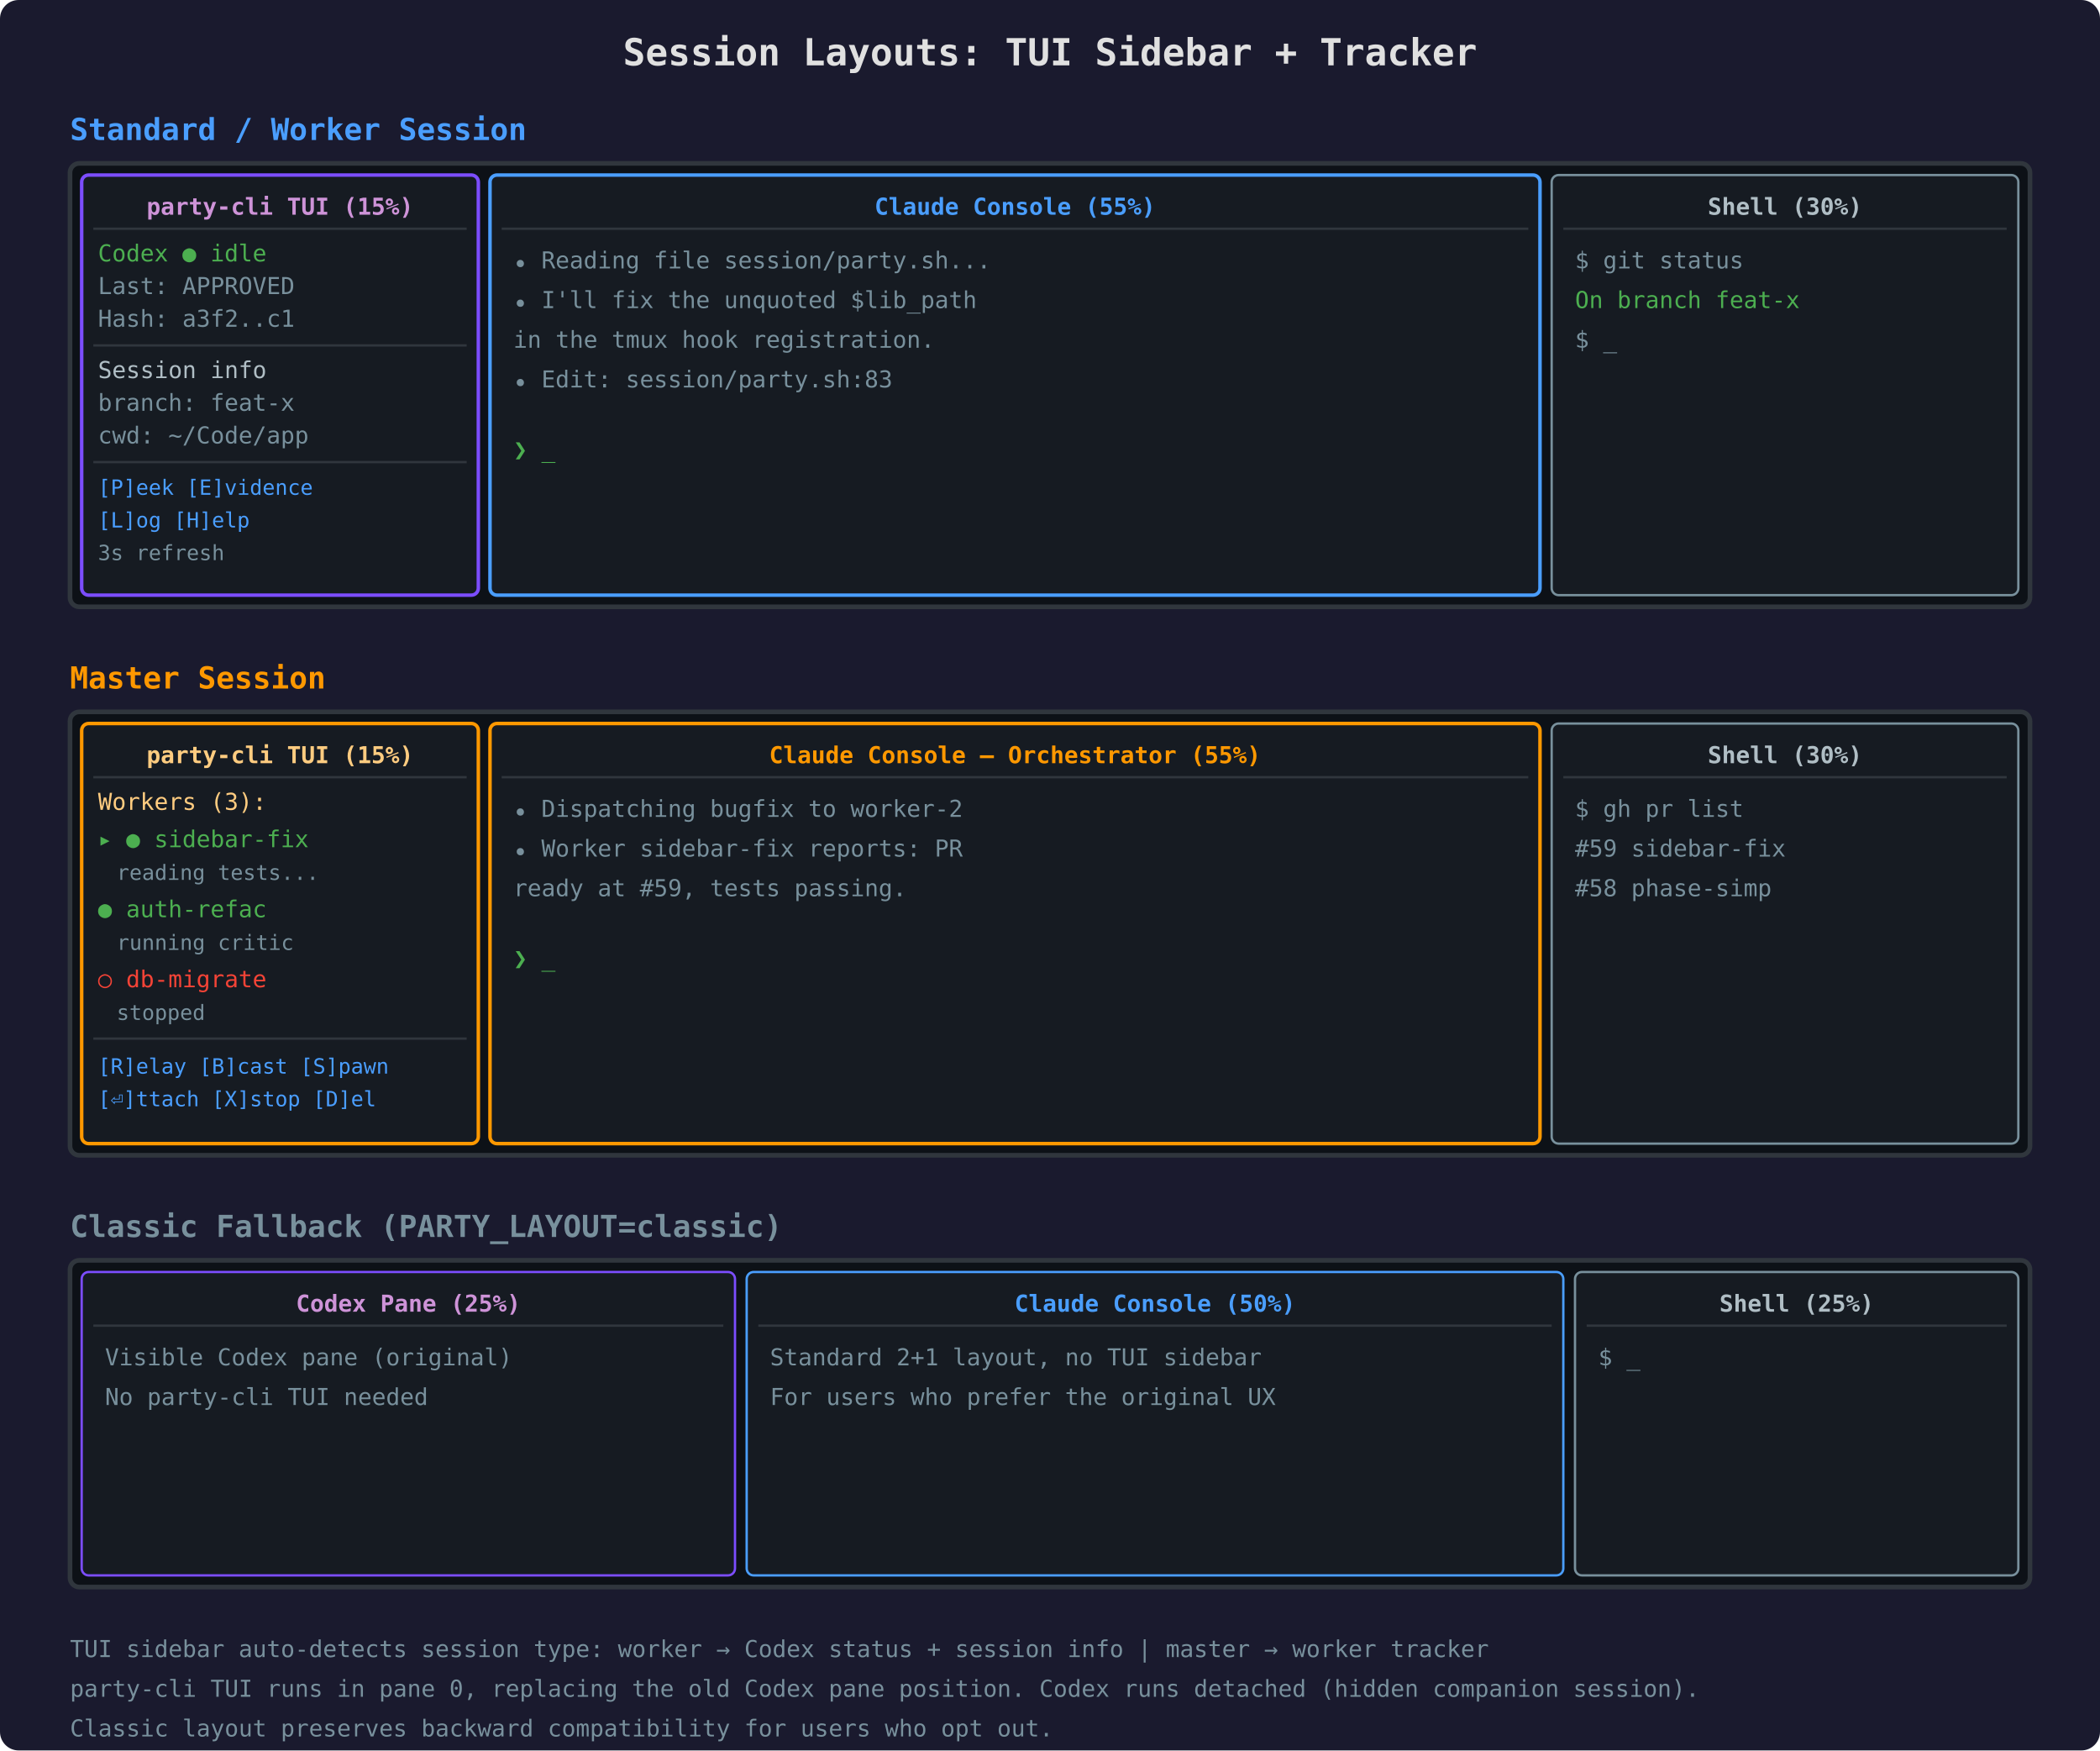
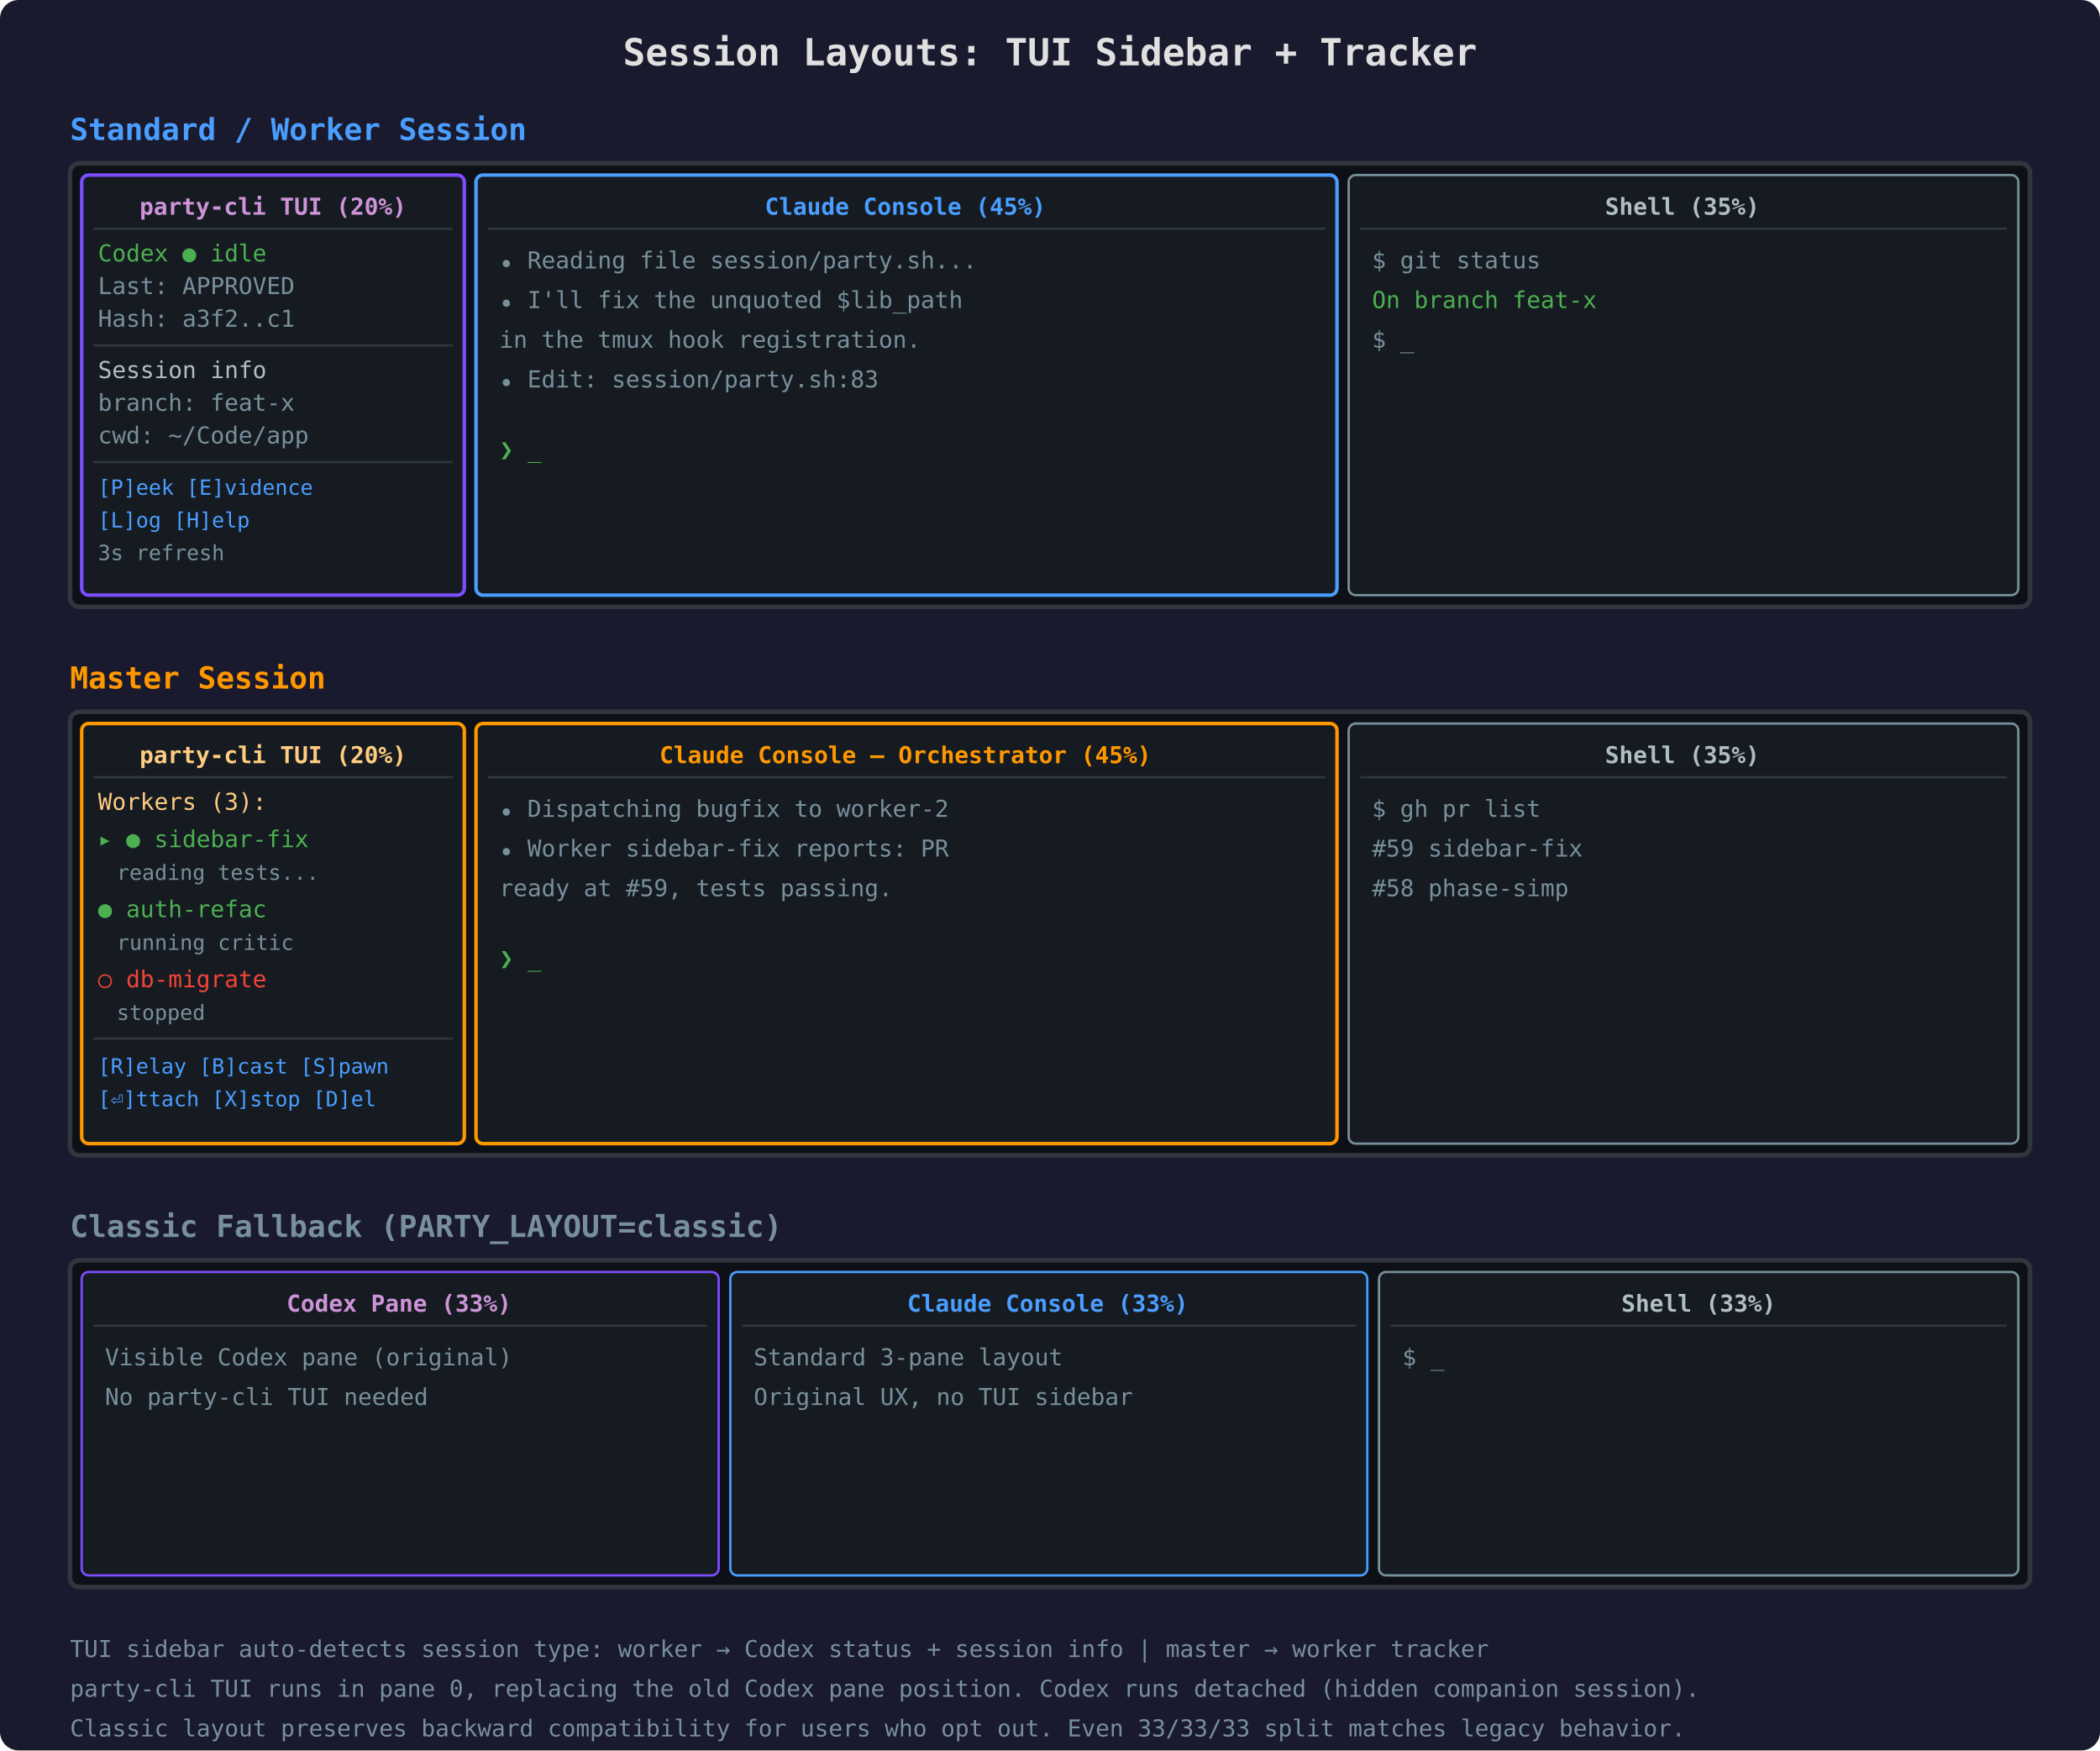
<svg xmlns="http://www.w3.org/2000/svg" viewBox="0 0 900 750" font-family="JetBrains Mono, monospace" font-size="11">
  <rect width="900" height="750" fill="#1a1a2e" rx="8" />
  <text x="450" y="28" fill="#e0e0e0" font-size="16" font-weight="bold" text-anchor="middle">Session Layouts: TUI Sidebar + Tracker</text>
  <text x="30" y="60" fill="#4a9eff" font-weight="bold" font-size="13">Standard / Worker Session</text>
  <rect x="30" y="70" width="840" height="190" fill="#0d1117" stroke="#30363d" stroke-width="2" rx="4" />
-   <rect x="35" y="75" width="170" height="180" fill="#161b22" stroke="#7c4dff" stroke-width="1.5" rx="3" />
-   <text x="120" y="92" fill="#ce93d8" font-weight="bold" text-anchor="middle" font-size="10">party-cli TUI (15%)</text>
-   <line x1="40" y1="98" x2="200" y2="98" stroke="#30363d" stroke-width="1" />
+   <rect x="35" y="75" width="164" height="180" fill="#161b22" stroke="#7c4dff" stroke-width="1.5" rx="3" />
+   <text x="117" y="92" fill="#ce93d8" font-weight="bold" text-anchor="middle" font-size="10">party-cli TUI (20%)</text>
+   <line x1="40" y1="98" x2="194" y2="98" stroke="#30363d" stroke-width="1" />
  <text x="42" y="112" fill="#4caf50" font-size="10">Codex ● idle</text>
  <text x="42" y="126" fill="#78909c" font-size="10">Last: APPROVED</text>
  <text x="42" y="140" fill="#78909c" font-size="10">Hash: a3f2..c1</text>
-   <line x1="40" y1="148" x2="200" y2="148" stroke="#30363d" stroke-width="1" />
+   <line x1="40" y1="148" x2="194" y2="148" stroke="#30363d" stroke-width="1" />
  <text x="42" y="162" fill="#b0bec5" font-size="10">Session info</text>
  <text x="42" y="176" fill="#78909c" font-size="10">branch: feat-x</text>
  <text x="42" y="190" fill="#78909c" font-size="10">cwd: ~/Code/app</text>
-   <line x1="40" y1="198" x2="200" y2="198" stroke="#30363d" stroke-width="1" />
+   <line x1="40" y1="198" x2="194" y2="198" stroke="#30363d" stroke-width="1" />
  <text x="42" y="212" fill="#4a9eff" font-size="9">[P]eek [E]vidence</text>
  <text x="42" y="226" fill="#4a9eff" font-size="9">[L]og  [H]elp</text>
  <text x="42" y="240" fill="#78909c" font-size="9">3s refresh</text>
-   <rect x="210" y="75" width="450" height="180" fill="#161b22" stroke="#4a9eff" stroke-width="1.5" rx="3" />
-   <text x="435" y="92" fill="#4a9eff" font-weight="bold" text-anchor="middle" font-size="10">Claude Console (55%)</text>
-   <line x1="215" y1="98" x2="655" y2="98" stroke="#30363d" stroke-width="1" />
-   <text x="220" y="115" fill="#78909c" font-size="10">⏺ Reading file session/party.sh...</text>
-   <text x="220" y="132" fill="#78909c" font-size="10">⏺ I'll fix the unquoted $lib_path</text>
-   <text x="220" y="149" fill="#78909c" font-size="10">  in the tmux hook registration.</text>
-   <text x="220" y="166" fill="#78909c" font-size="10">⏺ Edit: session/party.sh:83</text>
-   <text x="220" y="196" fill="#4caf50" font-size="10">❯ _</text>
-   <rect x="665" y="75" width="200" height="180" fill="#161b22" stroke="#78909c" stroke-width="1" rx="3" />
-   <text x="765" y="92" fill="#b0bec5" font-weight="bold" text-anchor="middle" font-size="10">Shell (30%)</text>
-   <line x1="670" y1="98" x2="860" y2="98" stroke="#30363d" stroke-width="1" />
-   <text x="675" y="115" fill="#78909c" font-size="10">$ git status</text>
-   <text x="675" y="132" fill="#4caf50" font-size="10">On branch feat-x</text>
-   <text x="675" y="149" fill="#78909c" font-size="10">$ _</text>
+   <rect x="204" y="75" width="369" height="180" fill="#161b22" stroke="#4a9eff" stroke-width="1.5" rx="3" />
+   <text x="388" y="92" fill="#4a9eff" font-weight="bold" text-anchor="middle" font-size="10">Claude Console (45%)</text>
+   <line x1="209" y1="98" x2="568" y2="98" stroke="#30363d" stroke-width="1" />
+   <text x="214" y="115" fill="#78909c" font-size="10">⏺ Reading file session/party.sh...</text>
+   <text x="214" y="132" fill="#78909c" font-size="10">⏺ I'll fix the unquoted $lib_path</text>
+   <text x="214" y="149" fill="#78909c" font-size="10">  in the tmux hook registration.</text>
+   <text x="214" y="166" fill="#78909c" font-size="10">⏺ Edit: session/party.sh:83</text>
+   <text x="214" y="196" fill="#4caf50" font-size="10">❯ _</text>
+   <rect x="578" y="75" width="287" height="180" fill="#161b22" stroke="#78909c" stroke-width="1" rx="3" />
+   <text x="721" y="92" fill="#b0bec5" font-weight="bold" text-anchor="middle" font-size="10">Shell (35%)</text>
+   <line x1="583" y1="98" x2="860" y2="98" stroke="#30363d" stroke-width="1" />
+   <text x="588" y="115" fill="#78909c" font-size="10">$ git status</text>
+   <text x="588" y="132" fill="#4caf50" font-size="10">On branch feat-x</text>
+   <text x="588" y="149" fill="#78909c" font-size="10">$ _</text>
  <text x="30" y="295" fill="#ff9800" font-weight="bold" font-size="13">Master Session</text>
  <rect x="30" y="305" width="840" height="190" fill="#0d1117" stroke="#30363d" stroke-width="2" rx="4" />
-   <rect x="35" y="310" width="170" height="180" fill="#161b22" stroke="#ff9800" stroke-width="1.5" rx="3" />
-   <text x="120" y="327" fill="#ffcc80" font-weight="bold" text-anchor="middle" font-size="10">party-cli TUI (15%)</text>
-   <line x1="40" y1="333" x2="200" y2="333" stroke="#30363d" stroke-width="1" />
+   <rect x="35" y="310" width="164" height="180" fill="#161b22" stroke="#ff9800" stroke-width="1.5" rx="3" />
+   <text x="117" y="327" fill="#ffcc80" font-weight="bold" text-anchor="middle" font-size="10">party-cli TUI (20%)</text>
+   <line x1="40" y1="333" x2="194" y2="333" stroke="#30363d" stroke-width="1" />
  <text x="42" y="347" fill="#ffcc80" font-size="10">Workers (3):</text>
  <text x="42" y="363" fill="#4caf50" font-size="10">▸ ● sidebar-fix</text>
  <text x="50" y="377" fill="#78909c" font-size="9">  reading tests...</text>
  <text x="42" y="393" fill="#4caf50" font-size="10">  ● auth-refac</text>
  <text x="50" y="407" fill="#78909c" font-size="9">  running critic</text>
  <text x="42" y="423" fill="#f44336" font-size="10">  ○ db-migrate</text>
  <text x="50" y="437" fill="#78909c" font-size="9">  stopped</text>
-   <line x1="40" y1="445" x2="200" y2="445" stroke="#30363d" stroke-width="1" />
+   <line x1="40" y1="445" x2="194" y2="445" stroke="#30363d" stroke-width="1" />
  <text x="42" y="460" fill="#4a9eff" font-size="9">[R]elay [B]cast [S]pawn</text>
  <text x="42" y="474" fill="#4a9eff" font-size="9">[⏎]ttach [X]stop [D]el</text>
-   <rect x="210" y="310" width="450" height="180" fill="#161b22" stroke="#ff9800" stroke-width="1.5" rx="3" />
-   <text x="435" y="327" fill="#ff9800" font-weight="bold" text-anchor="middle" font-size="10">Claude Console — Orchestrator (55%)</text>
-   <line x1="215" y1="333" x2="655" y2="333" stroke="#30363d" stroke-width="1" />
-   <text x="220" y="350" fill="#78909c" font-size="10">⏺ Dispatching bugfix to worker-2</text>
-   <text x="220" y="367" fill="#78909c" font-size="10">⏺ Worker sidebar-fix reports: PR</text>
-   <text x="220" y="384" fill="#78909c" font-size="10">  ready at #59, tests passing.</text>
-   <text x="220" y="414" fill="#4caf50" font-size="10">❯ _</text>
-   <rect x="665" y="310" width="200" height="180" fill="#161b22" stroke="#78909c" stroke-width="1" rx="3" />
-   <text x="765" y="327" fill="#b0bec5" font-weight="bold" text-anchor="middle" font-size="10">Shell (30%)</text>
-   <line x1="670" y1="333" x2="860" y2="333" stroke="#30363d" stroke-width="1" />
-   <text x="675" y="350" fill="#78909c" font-size="10">$ gh pr list</text>
-   <text x="675" y="367" fill="#78909c" font-size="10">#59 sidebar-fix</text>
-   <text x="675" y="384" fill="#78909c" font-size="10">#58 phase-simp</text>
+   <rect x="204" y="310" width="369" height="180" fill="#161b22" stroke="#ff9800" stroke-width="1.5" rx="3" />
+   <text x="388" y="327" fill="#ff9800" font-weight="bold" text-anchor="middle" font-size="10">Claude Console — Orchestrator (45%)</text>
+   <line x1="209" y1="333" x2="568" y2="333" stroke="#30363d" stroke-width="1" />
+   <text x="214" y="350" fill="#78909c" font-size="10">⏺ Dispatching bugfix to worker-2</text>
+   <text x="214" y="367" fill="#78909c" font-size="10">⏺ Worker sidebar-fix reports: PR</text>
+   <text x="214" y="384" fill="#78909c" font-size="10">  ready at #59, tests passing.</text>
+   <text x="214" y="414" fill="#4caf50" font-size="10">❯ _</text>
+   <rect x="578" y="310" width="287" height="180" fill="#161b22" stroke="#78909c" stroke-width="1" rx="3" />
+   <text x="721" y="327" fill="#b0bec5" font-weight="bold" text-anchor="middle" font-size="10">Shell (35%)</text>
+   <line x1="583" y1="333" x2="860" y2="333" stroke="#30363d" stroke-width="1" />
+   <text x="588" y="350" fill="#78909c" font-size="10">$ gh pr list</text>
+   <text x="588" y="367" fill="#78909c" font-size="10">#59 sidebar-fix</text>
+   <text x="588" y="384" fill="#78909c" font-size="10">#58 phase-simp</text>
  <text x="30" y="530" fill="#78909c" font-weight="bold" font-size="13">Classic Fallback (PARTY_LAYOUT=classic)</text>
  <rect x="30" y="540" width="840" height="140" fill="#0d1117" stroke="#30363d" stroke-width="2" rx="4" />
-   <rect x="35" y="545" width="280" height="130" fill="#161b22" stroke="#7c4dff" stroke-width="1" rx="3" />
-   <text x="175" y="562" fill="#ce93d8" font-weight="bold" text-anchor="middle" font-size="10">Codex Pane (25%)</text>
-   <line x1="40" y1="568" x2="310" y2="568" stroke="#30363d" stroke-width="1" />
+   <rect x="35" y="545" width="273" height="130" fill="#161b22" stroke="#7c4dff" stroke-width="1" rx="3" />
+   <text x="171" y="562" fill="#ce93d8" font-weight="bold" text-anchor="middle" font-size="10">Codex Pane (33%)</text>
+   <line x1="40" y1="568" x2="303" y2="568" stroke="#30363d" stroke-width="1" />
  <text x="45" y="585" fill="#78909c" font-size="10">Visible Codex pane (original)</text>
  <text x="45" y="602" fill="#78909c" font-size="10">No party-cli TUI needed</text>
-   <rect x="320" y="545" width="350" height="130" fill="#161b22" stroke="#4a9eff" stroke-width="1" rx="3" />
-   <text x="495" y="562" fill="#4a9eff" font-weight="bold" text-anchor="middle" font-size="10">Claude Console (50%)</text>
-   <line x1="325" y1="568" x2="665" y2="568" stroke="#30363d" stroke-width="1" />
-   <text x="330" y="585" fill="#78909c" font-size="10">Standard 2+1 layout, no TUI sidebar</text>
-   <text x="330" y="602" fill="#78909c" font-size="10">For users who prefer the original UX</text>
-   <rect x="675" y="545" width="190" height="130" fill="#161b22" stroke="#78909c" stroke-width="1" rx="3" />
-   <text x="770" y="562" fill="#b0bec5" font-weight="bold" text-anchor="middle" font-size="10">Shell (25%)</text>
-   <line x1="680" y1="568" x2="860" y2="568" stroke="#30363d" stroke-width="1" />
-   <text x="685" y="585" fill="#78909c" font-size="10">$ _</text>
+   <rect x="313" y="545" width="273" height="130" fill="#161b22" stroke="#4a9eff" stroke-width="1" rx="3" />
+   <text x="449" y="562" fill="#4a9eff" font-weight="bold" text-anchor="middle" font-size="10">Claude Console (33%)</text>
+   <line x1="318" y1="568" x2="581" y2="568" stroke="#30363d" stroke-width="1" />
+   <text x="323" y="585" fill="#78909c" font-size="10">Standard 3-pane layout</text>
+   <text x="323" y="602" fill="#78909c" font-size="10">Original UX, no TUI sidebar</text>
+   <rect x="591" y="545" width="274" height="130" fill="#161b22" stroke="#78909c" stroke-width="1" rx="3" />
+   <text x="728" y="562" fill="#b0bec5" font-weight="bold" text-anchor="middle" font-size="10">Shell (33%)</text>
+   <line x1="596" y1="568" x2="860" y2="568" stroke="#30363d" stroke-width="1" />
+   <text x="601" y="585" fill="#78909c" font-size="10">$ _</text>
  <text x="30" y="710" fill="#78909c" font-size="10">TUI sidebar auto-detects session type: worker → Codex status + session info | master → worker tracker</text>
  <text x="30" y="727" fill="#78909c" font-size="10">party-cli TUI runs in pane 0, replacing the old Codex pane position. Codex runs detached (hidden companion session).</text>
-   <text x="30" y="744" fill="#78909c" font-size="10">Classic layout preserves backward compatibility for users who opt out.</text>
+   <text x="30" y="744" fill="#78909c" font-size="10">Classic layout preserves backward compatibility for users who opt out. Even 33/33/33 split matches legacy behavior.</text>
</svg>
